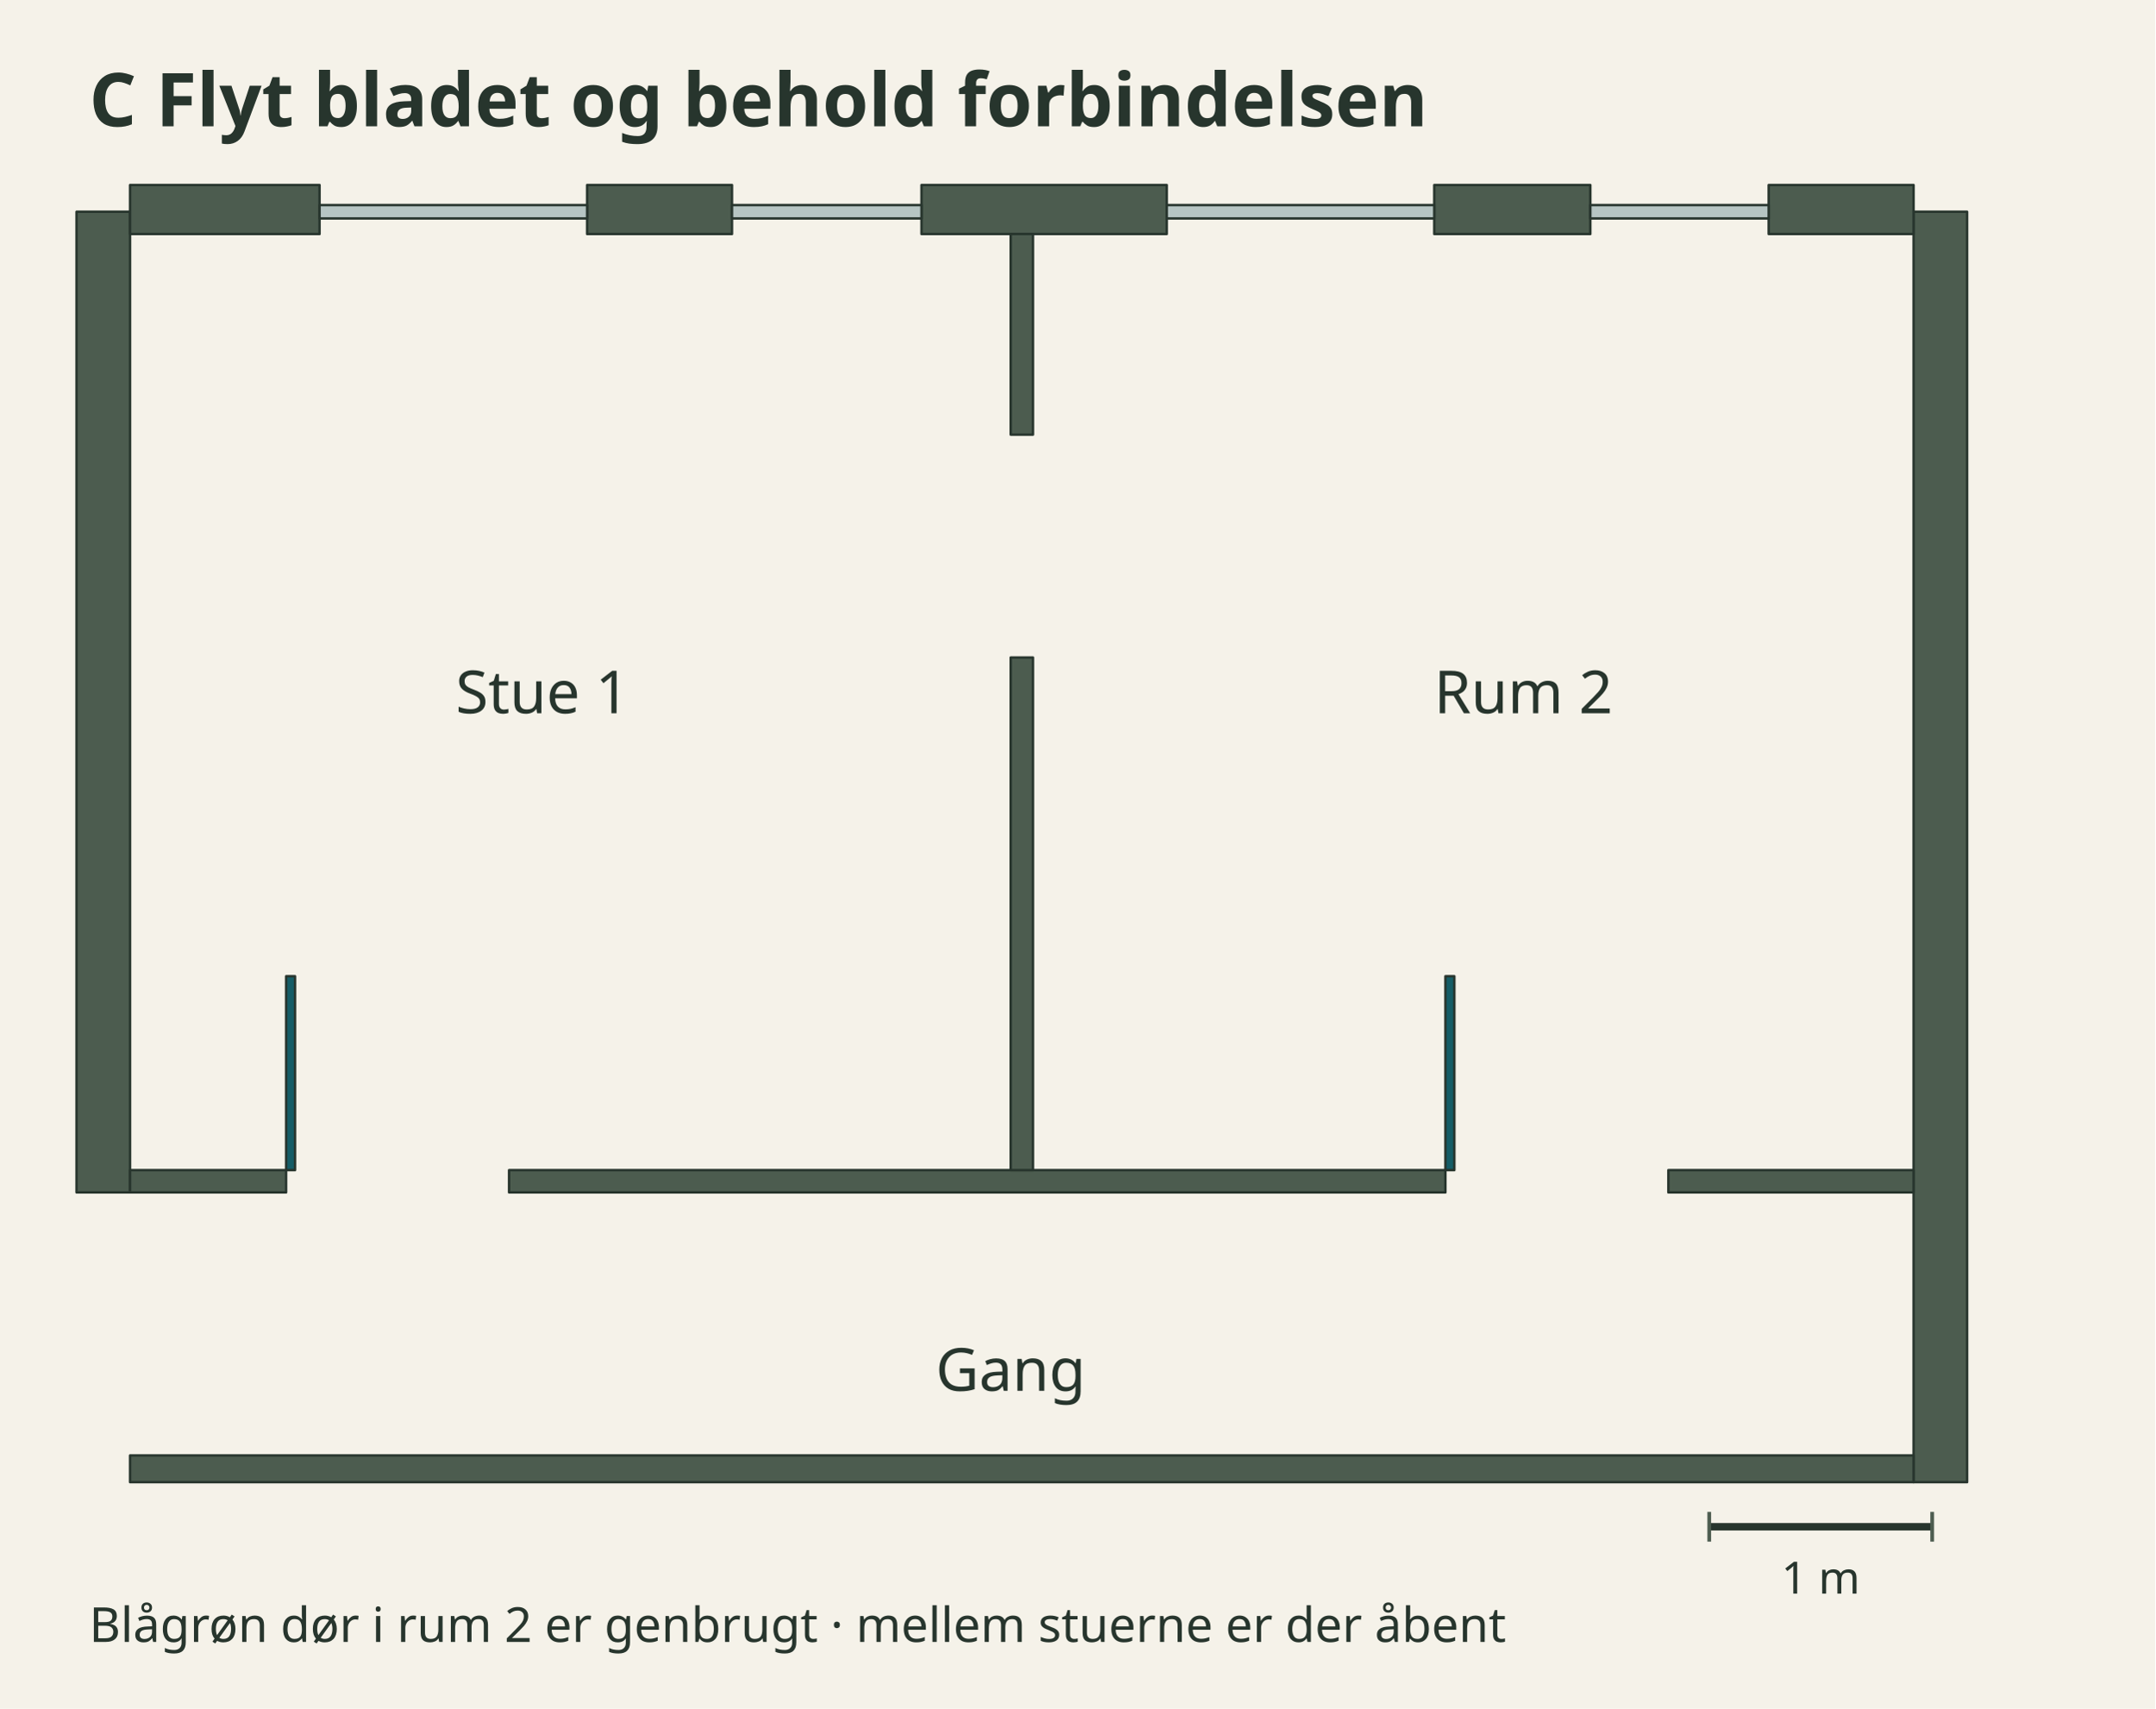
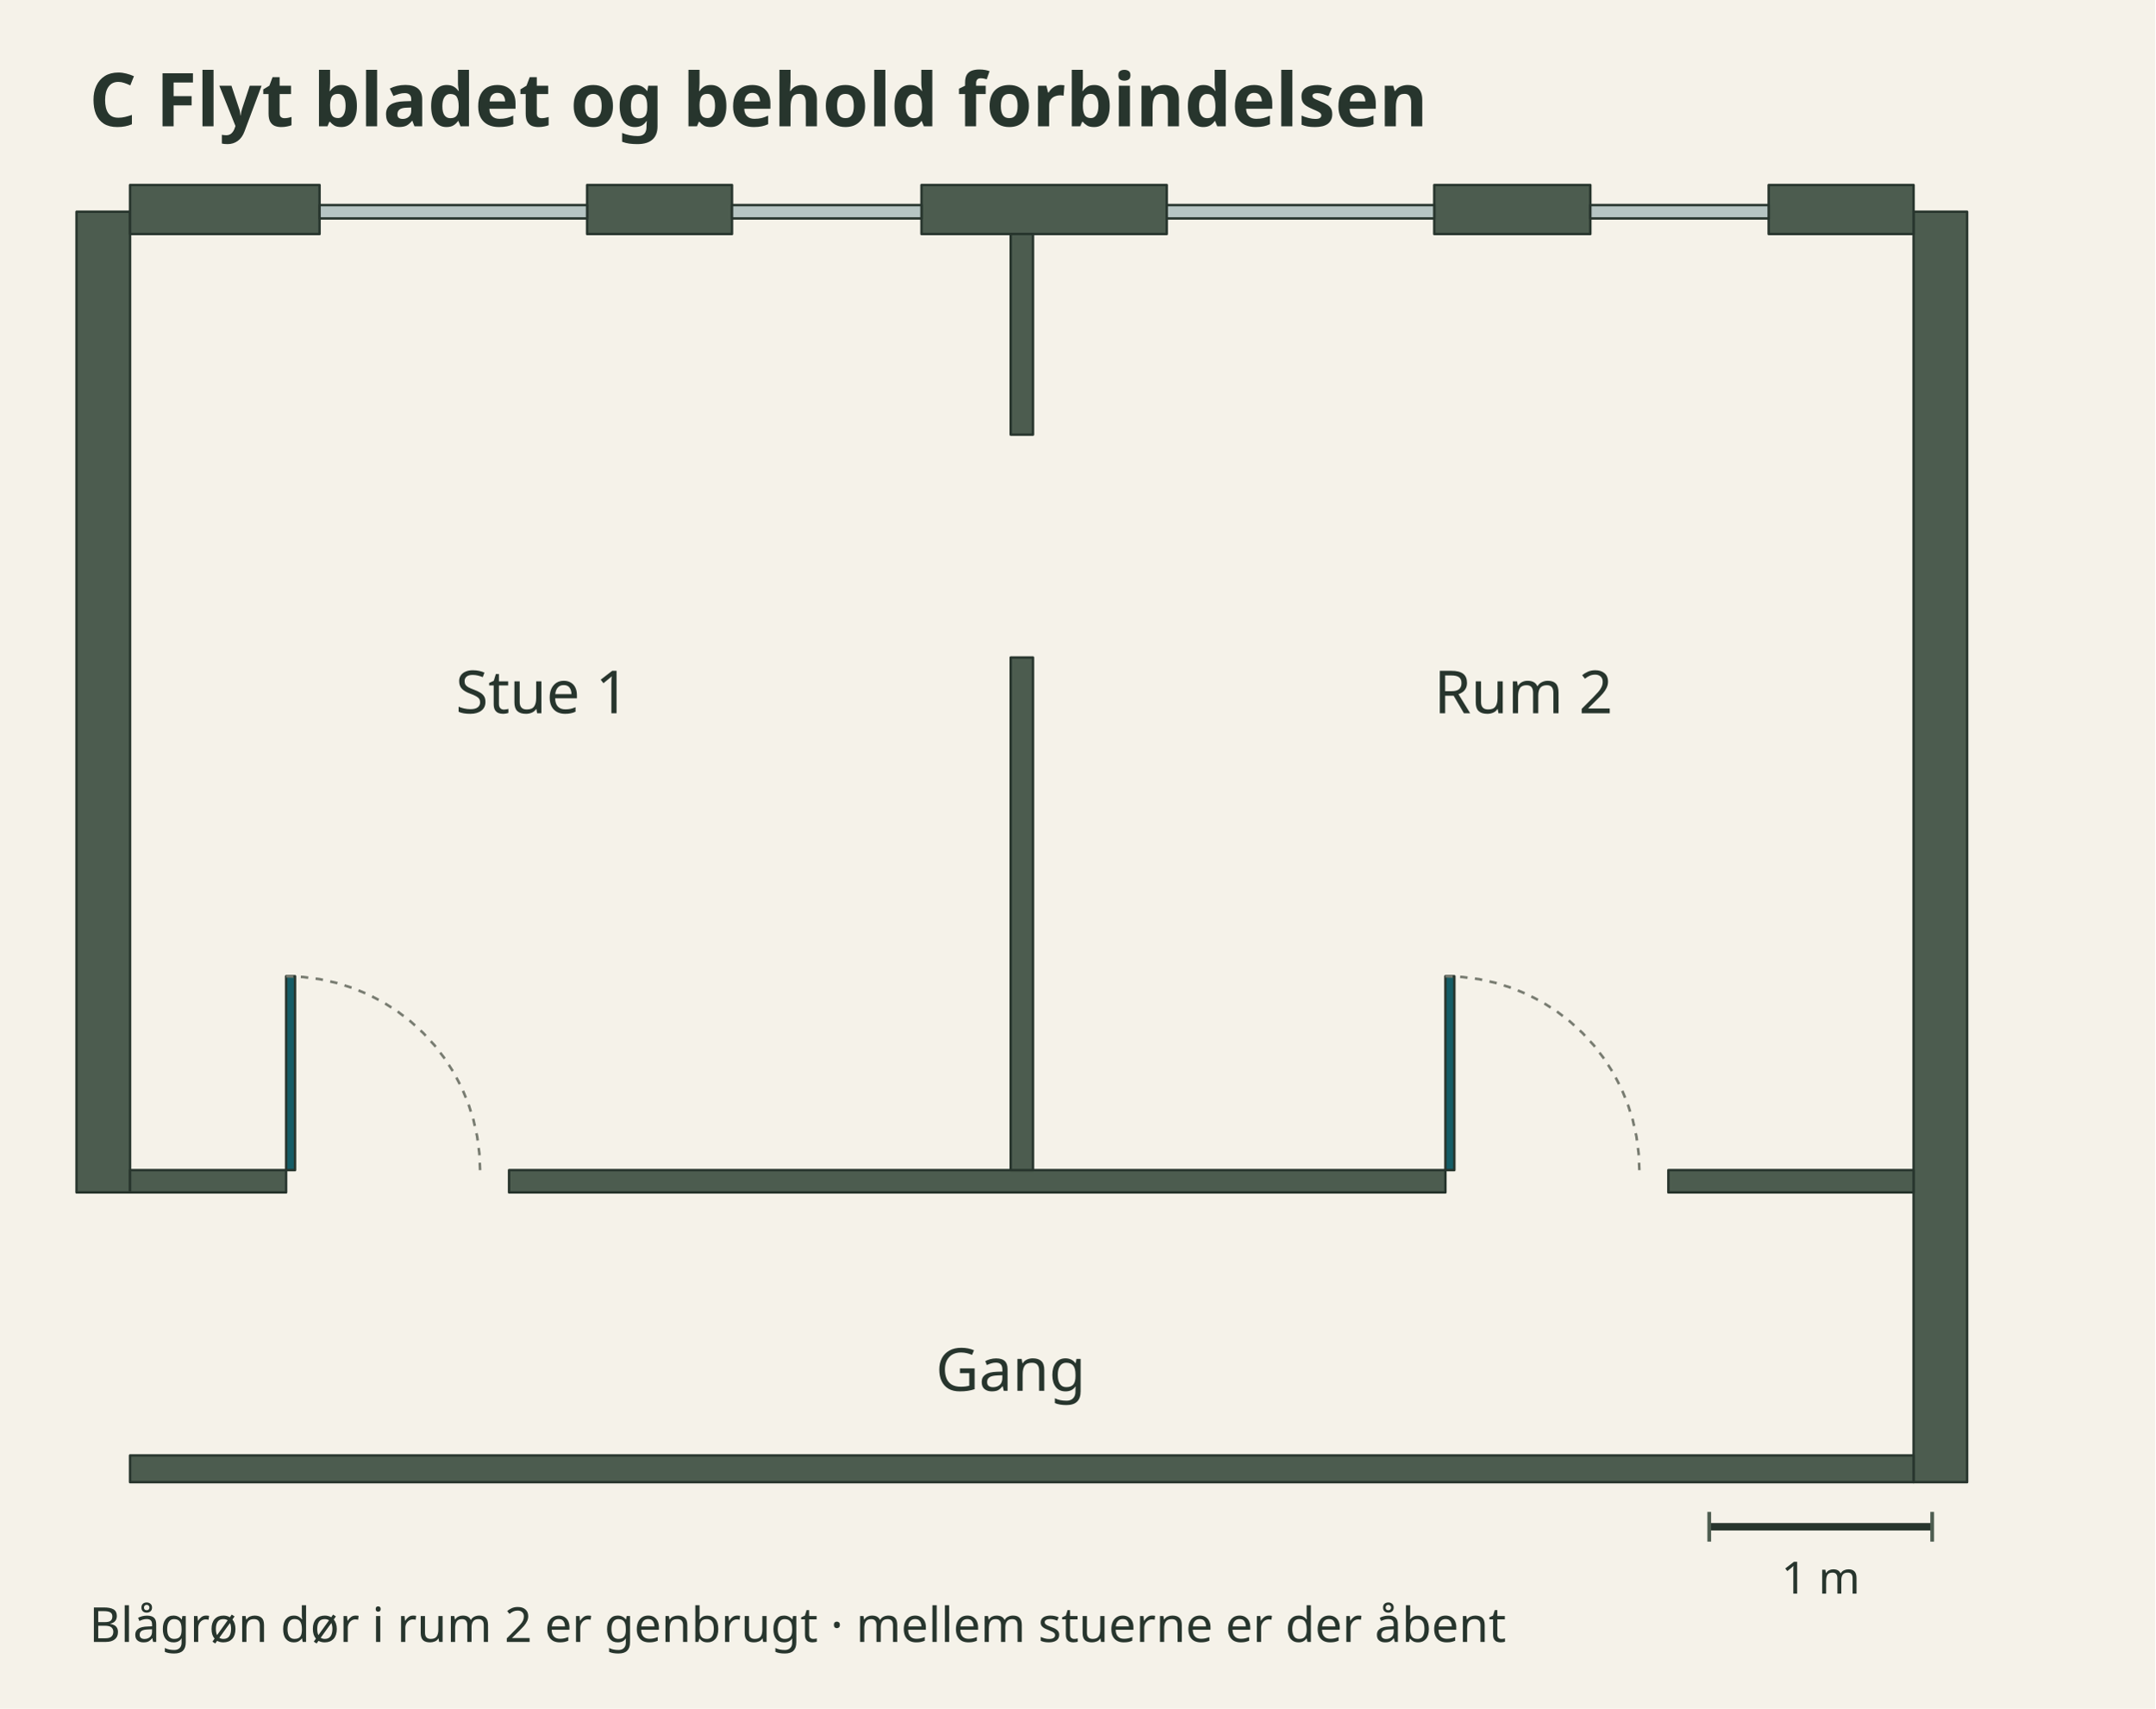
<svg xmlns="http://www.w3.org/2000/svg" viewBox="0 0 580 460" role="img">
  <rect width="580" height="460" fill="#f5f2e9" />
  <text x="24.00" y="34.00" font-family="sans-serif" font-size="20" fill="#27352d" text-anchor="start" font-weight="bold">C   Flyt bladet og behold forbindelsen</text>
  <path d="M35.00 321.00 L20.60 321.00 L20.60 57.00 L35.00 57.00Z" fill="#4c5c4f" stroke="#27352d" stroke-width="0.65" stroke-linejoin="round" />
  <path d="M529.40 399.00 L515.00 399.00 L515.00 57.00 L529.40 57.00Z" fill="#4c5c4f" stroke="#27352d" stroke-width="0.65" stroke-linejoin="round" />
  <path d="M515.00 399.00 L35.00 399.00 L35.00 391.80 L515.00 391.80Z" fill="#4c5c4f" stroke="#27352d" stroke-width="0.65" stroke-linejoin="round" />
  <path d="M86.00 63.00 L35.00 63.00 L35.00 49.80 L86.00 49.80Z" fill="#4c5c4f" stroke="#27352d" stroke-width="0.65" stroke-linejoin="round" />
  <path d="M197.00 63.00 L158.00 63.00 L158.00 49.80 L197.00 49.80Z" fill="#4c5c4f" stroke="#27352d" stroke-width="0.65" stroke-linejoin="round" />
  <path d="M314.00 63.00 L248.00 63.00 L248.00 49.80 L314.00 49.80Z" fill="#4c5c4f" stroke="#27352d" stroke-width="0.65" stroke-linejoin="round" />
  <path d="M428.00 63.00 L386.00 63.00 L386.00 49.80 L428.00 49.80Z" fill="#4c5c4f" stroke="#27352d" stroke-width="0.65" stroke-linejoin="round" />
  <path d="M515.00 63.00 L476.00 63.00 L476.00 49.80 L515.00 49.80Z" fill="#4c5c4f" stroke="#27352d" stroke-width="0.65" stroke-linejoin="round" />
  <path d="M158.00 58.80 L86.00 58.80 L86.00 55.20 L158.00 55.20Z" fill="#b6c5c3" stroke="#27352d" stroke-width="0.65" stroke-linejoin="round" />
  <path d="M248.00 58.80 L197.00 58.80 L197.00 55.20 L248.00 55.20Z" fill="#b6c5c3" stroke="#27352d" stroke-width="0.65" stroke-linejoin="round" />
  <path d="M386.00 58.80 L314.00 58.80 L314.00 55.20 L386.00 55.20Z" fill="#b6c5c3" stroke="#27352d" stroke-width="0.65" stroke-linejoin="round" />
  <path d="M476.00 58.80 L428.00 58.80 L428.00 55.20 L476.00 55.20Z" fill="#b6c5c3" stroke="#27352d" stroke-width="0.65" stroke-linejoin="round" />
  <path d="M77.00 321.00 L35.00 321.00 L35.00 315.00 L77.00 315.00Z" fill="#4c5c4f" stroke="#27352d" stroke-width="0.65" stroke-linejoin="round" />
  <path d="M389.00 321.00 L137.00 321.00 L137.00 315.00 L389.00 315.00Z" fill="#4c5c4f" stroke="#27352d" stroke-width="0.65" stroke-linejoin="round" />
  <path d="M515.00 321.00 L449.00 321.00 L449.00 315.00 L515.00 315.00Z" fill="#4c5c4f" stroke="#27352d" stroke-width="0.65" stroke-linejoin="round" />
  <path d="M278.00 315.00 L272.00 315.00 L272.00 177.00 L278.00 177.00Z" fill="#4c5c4f" stroke="#27352d" stroke-width="0.65" stroke-linejoin="round" />
  <path d="M278.00 117.00 L272.00 117.00 L272.00 63.00 L278.00 63.00Z" fill="#4c5c4f" stroke="#27352d" stroke-width="0.65" stroke-linejoin="round" />
  <path d="M79.40 315.00 L77.00 315.00 L77.00 262.80 L79.40 262.80Z" fill="#155d66" stroke="#27352d" stroke-width="0.65" stroke-linejoin="round" />
  <path d="M391.40 315.00 L389.00 315.00 L389.00 262.80 L391.40 262.80Z" fill="#155d66" stroke="#27352d" stroke-width="0.65" stroke-linejoin="round" />
+   <path d="M129.20 315.00 L129.00 310.45 L128.41 305.94 L127.42 301.49 L126.05 297.15 L124.31 292.94 L122.21 288.90 L119.76 285.06 L116.99 281.45 L113.91 278.09 L110.55 275.01 L106.94 272.24 L103.10 269.79 L99.06 267.69 L94.85 265.95 L90.51 264.58 L86.06 263.59 L81.55 263.00 L77.00 262.80" fill="none" stroke="#777b70" stroke-width=".7" stroke-dasharray="2 2" />
+   <path d="M441.20 315.00 L441.00 310.45 L440.41 305.94 L439.42 301.49 L438.05 297.15 L436.31 292.94 L434.21 288.90 L431.76 285.06 L428.99 281.45 L425.91 278.09 L422.55 275.01 L418.94 272.24 L415.10 269.79 L411.06 267.69 L406.85 265.95 L402.51 264.58 L398.06 263.59 L393.55 263.00 L389.00 262.80" fill="none" stroke="#777b70" stroke-width=".7" stroke-dasharray="2 2" />
  <text x="146.00" y="192.00" font-family="sans-serif" font-size="16" fill="#27352d" text-anchor="middle" font-weight="normal">Stue 1</text>
  <text x="410.00" y="192.00" font-family="sans-serif" font-size="16" fill="#27352d" text-anchor="middle" font-weight="normal">Rum 2</text>
  <text x="272.00" y="374.40" font-family="sans-serif" font-size="16" fill="#27352d" text-anchor="middle" font-weight="normal">Gang</text>
  <path d="M460.00 411.00L520.00 411.00" stroke="#27352d" stroke-width="2" fill="none" stroke-dasharray="" />
  <path d="M460.00 407.00L460.00 415.00" stroke="#4c5c4f" stroke-width="1" fill="none" stroke-dasharray="" />
  <path d="M520.00 407.00L520.00 415.00" stroke="#4c5c4f" stroke-width="1" fill="none" stroke-dasharray="" />
  <text x="490.00" y="429.00" font-family="sans-serif" font-size="12" fill="#27352d" text-anchor="middle" font-weight="normal">1 m</text>
  <text x="24.00" y="442.00" font-family="sans-serif" font-size="13" fill="#27352d" text-anchor="start" font-weight="normal">Blågrøn dør i rum 2 er genbrugt · mellem stuerne er der åbent</text>
</svg>
